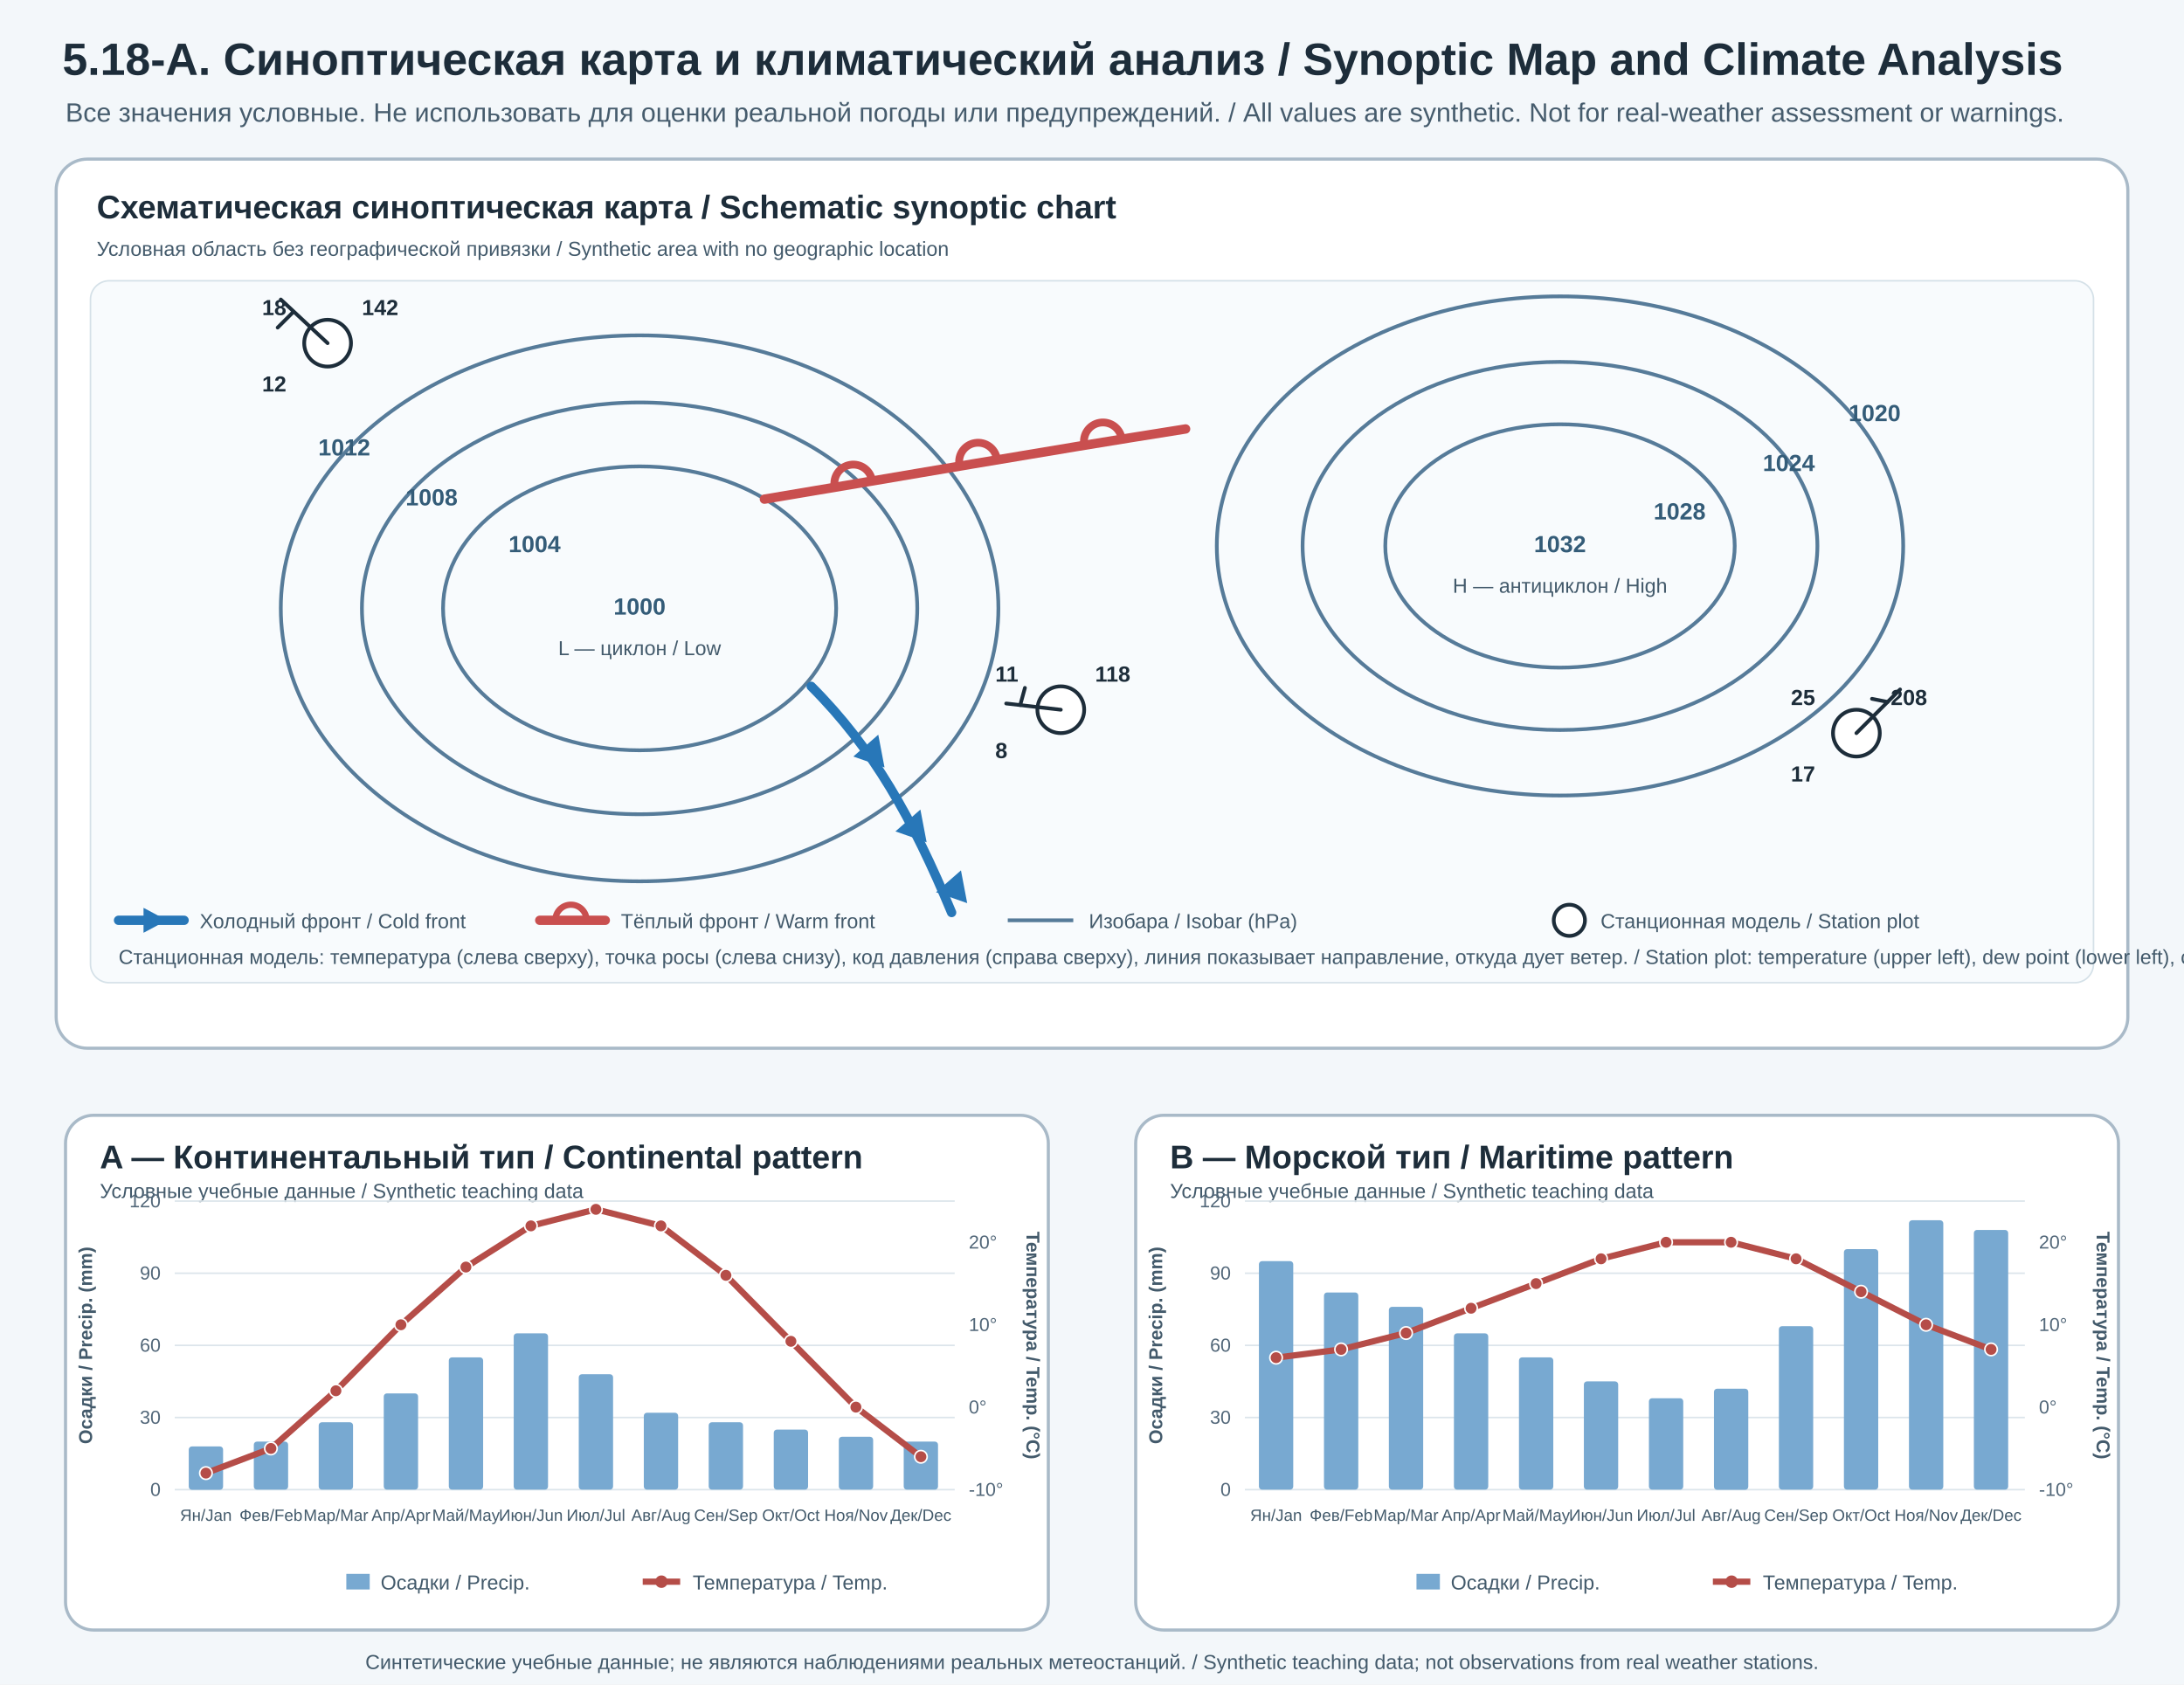
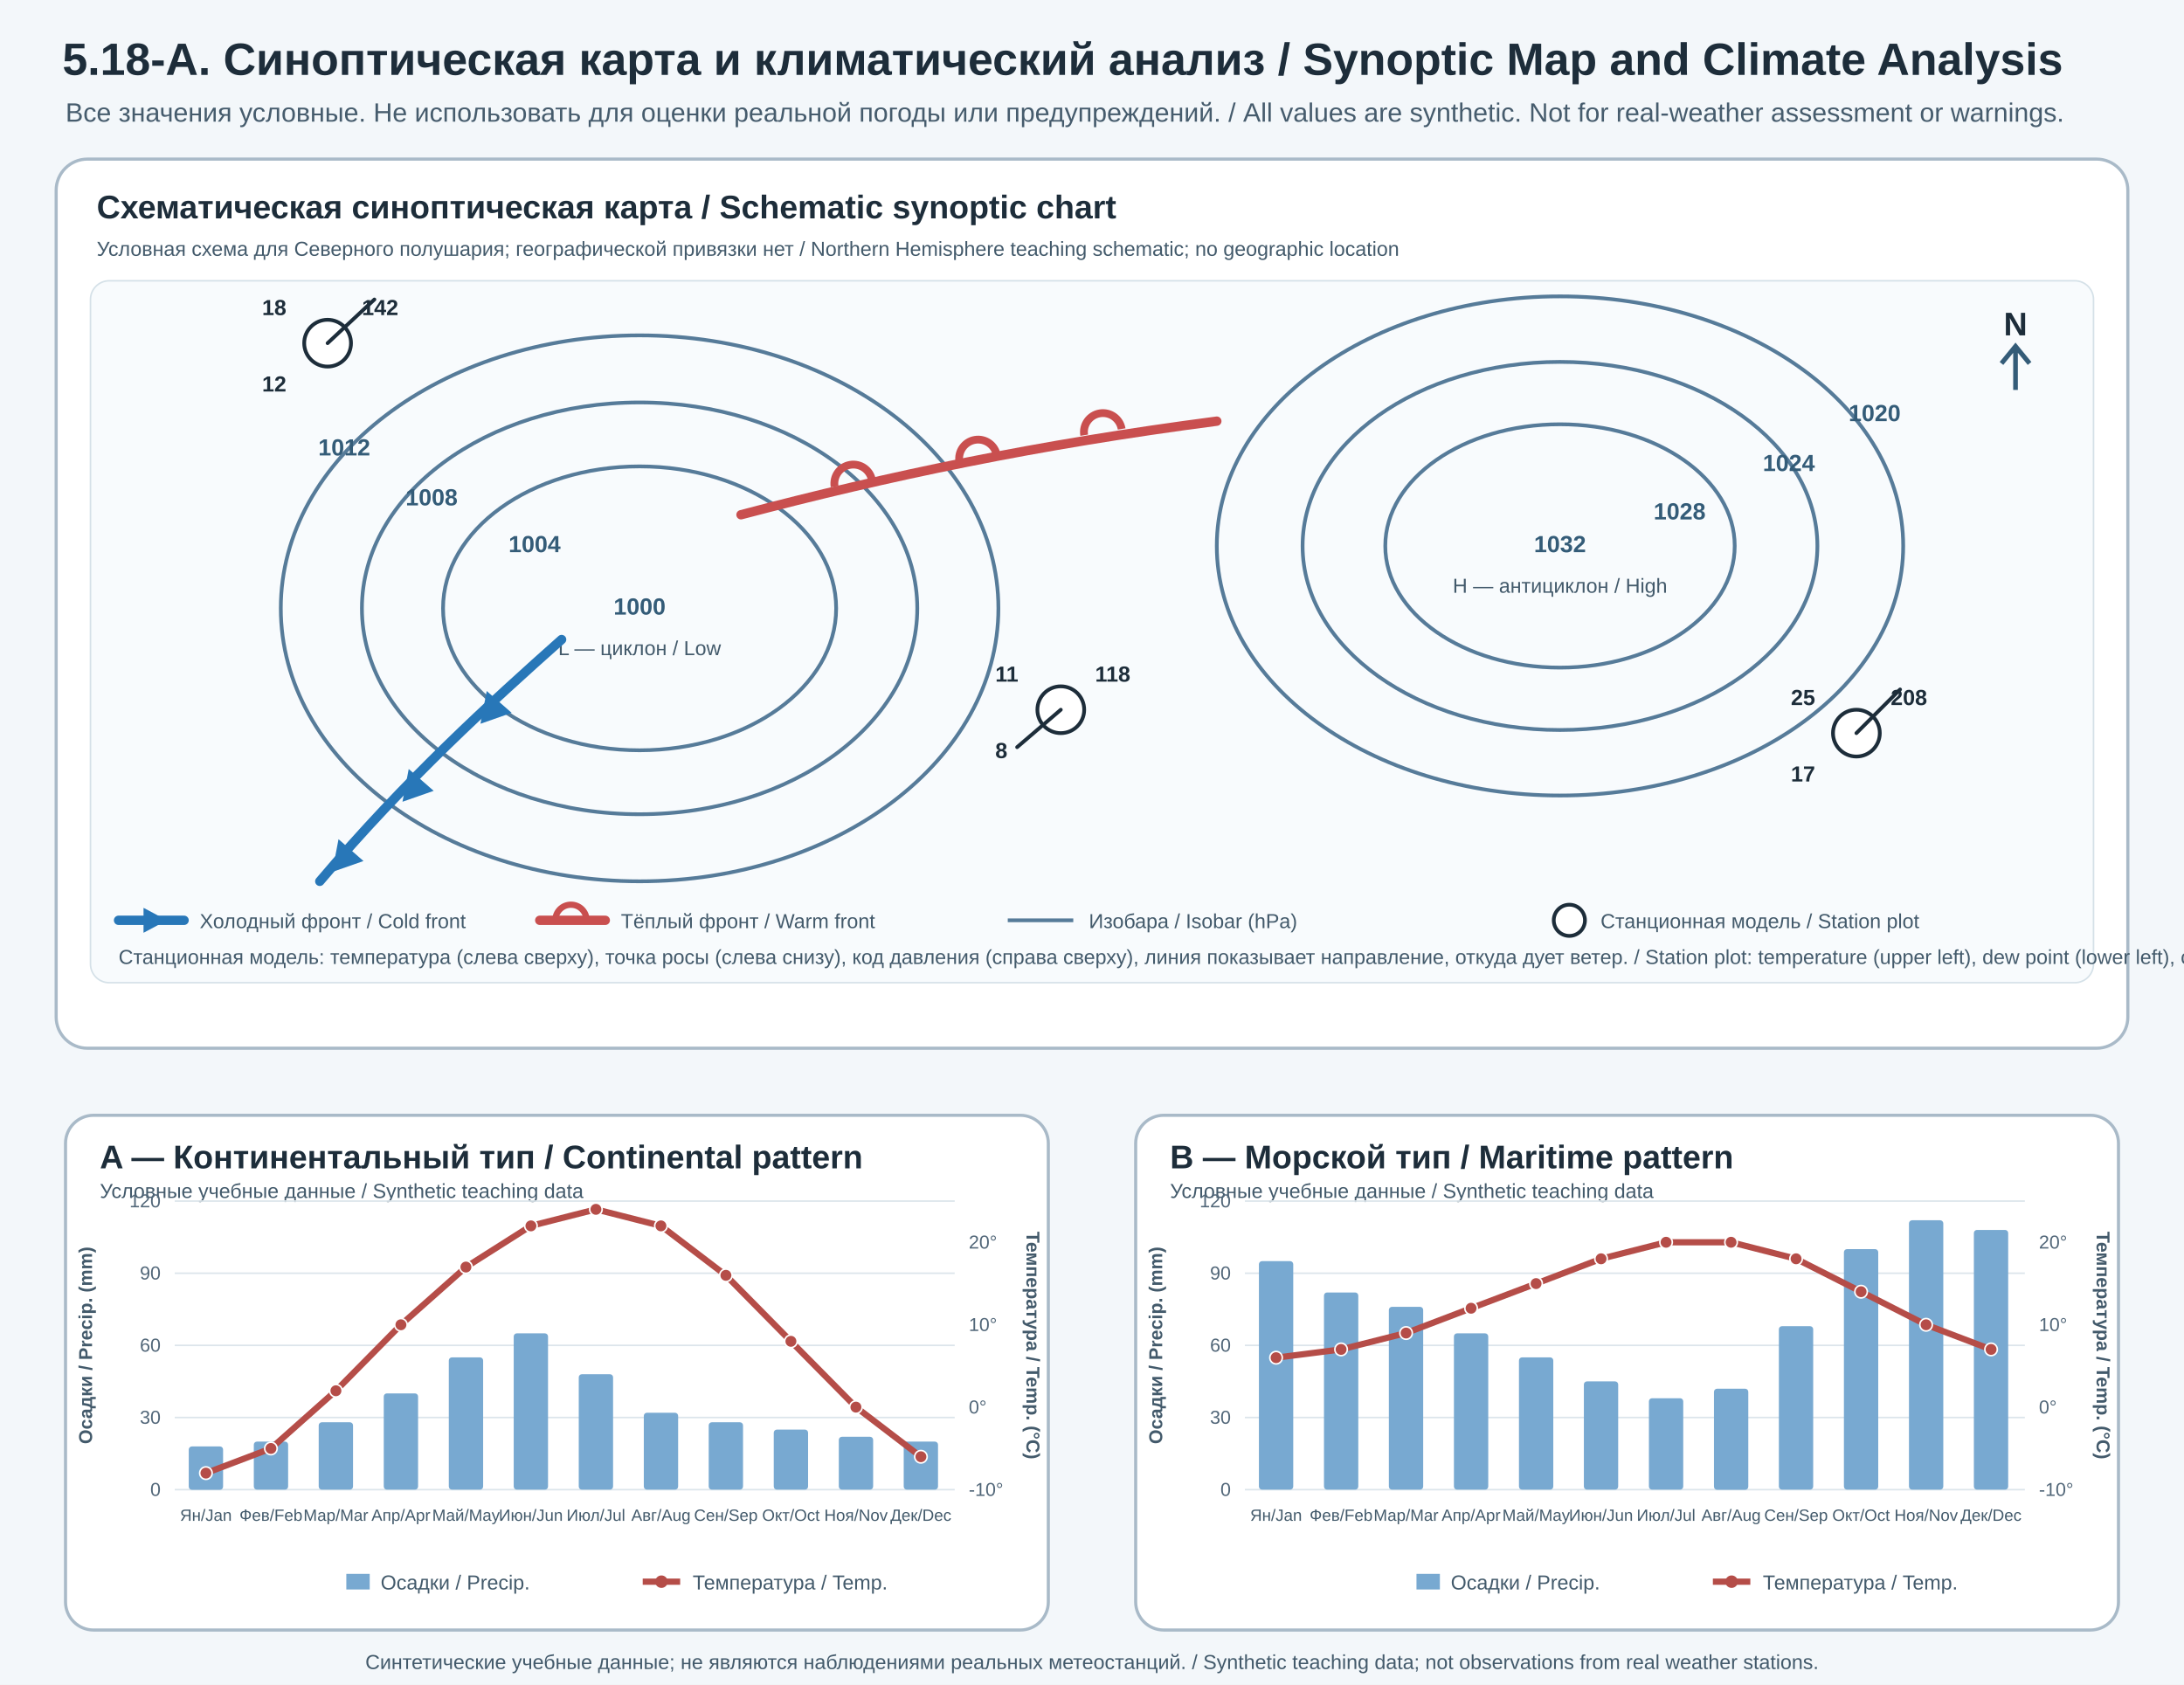
<svg xmlns="http://www.w3.org/2000/svg" viewBox="0 0 1400 1080" role="img" aria-labelledby="title desc">
  <style>
text{font-family:Arial,Helvetica,sans-serif;fill:#1D2D3A}.title{font-size:29px;font-weight:700}.sub{font-size:17px;fill:#465C6D}.panelTitle{font-size:21px;font-weight:700}.small{font-size:13px;fill:#435A6B}.tick{font-size:12px;fill:#526779}.month{font-size:10.5px;fill:#435A6B}.axis{font-size:12px;font-weight:600;fill:#435A6B}.iso{fill:none;stroke:#567B99;stroke-width:2.4}.isotext{font-size:15px;font-weight:700;fill:#345C78}.grid{stroke:#DCE5EB;stroke-width:1}.cold{fill:none;stroke:#2877B8;stroke-width:6;stroke-linecap:round}.warm{fill:none;stroke:#C94F4F;stroke-width:6;stroke-linecap:round}.station{fill:white;stroke:#1D2D3A;stroke-width:2.4}.stxt{font-size:14px;font-weight:700}.wind{stroke:#1D2D3A;stroke-width:2.4;stroke-linecap:round}
</style>
  <rect width="1400" height="1080" fill="#F3F7FA" />
  <text x="40" y="48" class="title">5.18-A. Синоптическая карта и климатический анализ / Synoptic Map and Climate Analysis</text>
  <text x="42" y="78" class="sub">Все значения условные. Не использовать для оценки реальной погоды или предупреждений. / All values are synthetic. Not for real-weather assessment or warnings.</text>
  <rect x="36" y="102" width="1328" height="570" rx="20" fill="#fff" stroke="#A9BAC8" stroke-width="2" />
  <text x="62" y="140" class="panelTitle">Схематическая синоптическая карта / Schematic synoptic chart</text>
-   <text x="62" y="164" class="small">Условная область без географической привязки / Synthetic area with no geographic location</text>
+   <text x="62" y="164" class="small">Условная схема для Северного полушария; географической привязки нет / Northern Hemisphere teaching schematic; no geographic location</text>
  <rect x="58" y="180" width="1284" height="450" rx="12" fill="#F8FBFD" stroke="#D5E1E8" />
+   <text x="1292" y="215" class="panelTitle" text-anchor="middle">N</text>
+   <path d="M1292 222 L1292 250 M1283 233 L1292 222 L1301 233" fill="none" stroke="#345C78" stroke-width="3" />
  <ellipse class="iso" cx="410" cy="390" rx="230" ry="175" />
  <ellipse class="iso" cx="410" cy="390" rx="178" ry="132" />
  <ellipse class="iso" cx="410" cy="390" rx="126" ry="91" />
  <text class="isotext" x="204" y="292">1012</text>
  <text class="isotext" x="260" y="324">1008</text>
  <text class="isotext" x="326" y="354">1004</text>
  <text class="isotext" x="410" y="394" text-anchor="middle">1000</text>
  <text x="410" y="420" text-anchor="middle" class="small">L — циклон / Low</text>
  <ellipse class="iso" cx="1000" cy="350" rx="220" ry="160" />
  <ellipse class="iso" cx="1000" cy="350" rx="165" ry="118" />
  <ellipse class="iso" cx="1000" cy="350" rx="112" ry="78" />
  <text class="isotext" x="1185" y="270">1020</text>
  <text class="isotext" x="1130" y="302">1024</text>
  <text class="isotext" x="1060" y="333">1028</text>
  <text class="isotext" x="1000" y="354" text-anchor="middle">1032</text>
  <text x="1000" y="380" text-anchor="middle" class="small">H — антициклон / High</text>
-   <path class="cold" d="M 520 440 C 560 480, 585 525, 610 585" />
-   <polygon points="547,485 563,471 567,492" fill="#2877B8" />
-   <polygon points="574,533 590,519 594,540" fill="#2877B8" />
-   <polygon points="600,572 616,558 620,579" fill="#2877B8" />
-   <path class="warm" d="M 490 320 C 580 305, 665 290, 760 275" />
-   <path d="M 535 312 A 12 12 0 0 1 559 308 M 615 298 A 12 12 0 0 1 639 294 M 695 285 A 12 12 0 0 1 719 281" fill="none" stroke="#C94F4F" stroke-width="5" />
+   <path class="cold" d="M 360 410 C 315 450, 260 500, 205 565" />
+   <polygon points="312,443 328,457 308,464" fill="#2877B8" />
+   <polygon points="262,493 278,507 258,514" fill="#2877B8" />
+   <polygon points="217,538 233,552 213,559" fill="#2877B8" />
+   <path class="warm" d="M 475 330 C 570 305, 665 285, 780 270" />
+   <path d="M 535 312 A 12 12 0 0 1 559 308 M 615 296 A 12 12 0 0 1 639 292 M 695 279 A 12 12 0 0 1 719 275" fill="none" stroke="#C94F4F" stroke-width="5" />
  <g transform="translate(210 220)">
    <circle class="station" r="15" />
    <text class="stxt" x="-42" y="-18">18</text>
    <text class="stxt" x="-42" y="31">12</text>
    <text class="stxt" x="22" y="-18">142</text>
-     <line class="wind" x1="0" y1="0" x2="-30" y2="-28" />
-     <line class="wind" x1="-22" y1="-20" x2="-32" y2="-10" />
+     <line class="wind" x1="0" y1="0" x2="30" y2="-28" />
  </g>
  <g transform="translate(680 455)">
    <circle class="station" r="15" />
    <text class="stxt" x="-42" y="-18">11</text>
    <text class="stxt" x="-42" y="31">8</text>
    <text class="stxt" x="22" y="-18">118</text>
-     <line class="wind" x1="0" y1="0" x2="-35" y2="-4" />
-     <line class="wind" x1="-26" y1="-3" x2="-23" y2="-14" />
+     <line class="wind" x1="0" y1="0" x2="-28" y2="24" />
  </g>
  <g transform="translate(1190 470)">
    <circle class="station" r="15" />
    <text class="stxt" x="-42" y="-18">25</text>
    <text class="stxt" x="-42" y="31">17</text>
    <text class="stxt" x="22" y="-18">208</text>
    <line class="wind" x1="0" y1="0" x2="28" y2="-28" />
-     <line class="wind" x1="20" y1="-20" x2="10" y2="-22" />
  </g>
  <g transform="translate(76 590)">
    <line x1="0" y1="0" x2="42" y2="0" class="cold" />
    <polygon points="16,-8 31,0 16,8" fill="#2877B8" />
    <text x="52" y="5" class="small">Холодный фронт / Cold front</text>
    <line x1="270" y1="0" x2="312" y2="0" class="warm" />
    <path d="M 280 0 A 10 10 0 0 1 300 0" fill="none" stroke="#C94F4F" stroke-width="4" />
    <text x="322" y="5" class="small">Тёплый фронт / Warm front</text>
    <line x1="570" y1="0" x2="612" y2="0" class="iso" />
    <text x="622" y="5" class="small">Изобара / Isobar (hPa)</text>
    <circle cx="930" cy="0" r="10" class="station" />
    <text x="950" y="5" class="small">Станционная модель / Station plot</text>
  </g>
  <text x="76" y="618" class="small">Станционная модель: температура (слева сверху), точка росы (слева снизу), код давления (справа сверху), линия показывает направление, откуда дует ветер. / Station plot: temperature (upper left), dew point (lower left), coded pressure (upper right); the staff points from the direction the wind comes.</text>
  <g>
    <rect x="42" y="715" width="630" height="330" rx="18" fill="#fff" stroke="#A9BAC8" stroke-width="2" />
    <text x="64" y="749" class="panelTitle">A — Континентальный тип / Continental pattern</text>
    <text x="64" y="768" class="small">Условные учебные данные / Synthetic teaching data</text>
    <line x1="112" y1="955" x2="612" y2="955" class="grid" />
    <text x="103" y="959" class="tick" text-anchor="end">0</text>
    <line x1="112" y1="908.75" x2="612" y2="908.75" class="grid" />
    <text x="103" y="912.75" class="tick" text-anchor="end">30</text>
    <line x1="112" y1="862.5" x2="612" y2="862.5" class="grid" />
    <text x="103" y="866.5" class="tick" text-anchor="end">60</text>
    <line x1="112" y1="816.25" x2="612" y2="816.25" class="grid" />
    <text x="103" y="820.25" class="tick" text-anchor="end">90</text>
    <line x1="112" y1="770" x2="612" y2="770" class="grid" />
    <text x="103" y="774" class="tick" text-anchor="end">120</text>
    <rect x="121.0" y="927.3" width="22" height="27.8" fill="#78A9D1" rx="2" />
    <rect x="162.7" y="924.2" width="22" height="30.8" fill="#78A9D1" rx="2" />
    <rect x="204.3" y="911.8" width="22" height="43.2" fill="#78A9D1" rx="2" />
    <rect x="246.0" y="893.3" width="22" height="61.7" fill="#78A9D1" rx="2" />
    <rect x="287.7" y="870.2" width="22" height="84.8" fill="#78A9D1" rx="2" />
    <rect x="329.3" y="854.8" width="22" height="100.2" fill="#78A9D1" rx="2" />
    <rect x="371.0" y="881.0" width="22" height="74.0" fill="#78A9D1" rx="2" />
    <rect x="412.7" y="905.7" width="22" height="49.3" fill="#78A9D1" rx="2" />
    <rect x="454.3" y="911.8" width="22" height="43.2" fill="#78A9D1" rx="2" />
    <rect x="496.0" y="916.5" width="22" height="38.5" fill="#78A9D1" rx="2" />
    <rect x="537.7" y="921.1" width="22" height="33.9" fill="#78A9D1" rx="2" />
    <rect x="579.3" y="924.2" width="22" height="30.8" fill="#78A9D1" rx="2" />
    <path d="M 132.0 944.4 L 173.7 928.6 L 215.3 891.6 L 257.0 849.3 L 298.7 812.3 L 340.3 785.9 L 382.0 775.3 L 423.7 785.9 L 465.3 817.6 L 507.0 859.9 L 548.7 902.1 L 590.3 933.9" fill="none" stroke="#B54D48" stroke-width="4" stroke-linecap="round" stroke-linejoin="round" />
    <circle cx="132" cy="944.4" r="4" fill="#B54D48" stroke="white" stroke-width="1" />
    <circle cx="173.667" cy="928.6" r="4" fill="#B54D48" stroke="white" stroke-width="1" />
    <circle cx="215.333" cy="891.6" r="4" fill="#B54D48" stroke="white" stroke-width="1" />
    <circle cx="257" cy="849.3" r="4" fill="#B54D48" stroke="white" stroke-width="1" />
    <circle cx="298.667" cy="812.3" r="4" fill="#B54D48" stroke="white" stroke-width="1" />
    <circle cx="340.333" cy="785.9" r="4" fill="#B54D48" stroke="white" stroke-width="1" />
    <circle cx="382" cy="775.3" r="4" fill="#B54D48" stroke="white" stroke-width="1" />
    <circle cx="423.667" cy="785.9" r="4" fill="#B54D48" stroke="white" stroke-width="1" />
    <circle cx="465.333" cy="817.6" r="4" fill="#B54D48" stroke="white" stroke-width="1" />
    <circle cx="507" cy="859.9" r="4" fill="#B54D48" stroke="white" stroke-width="1" />
    <circle cx="548.667" cy="902.1" r="4" fill="#B54D48" stroke="white" stroke-width="1" />
    <circle cx="590.333" cy="933.9" r="4" fill="#B54D48" stroke="white" stroke-width="1" />
    <text x="132.0" y="975" class="month" text-anchor="middle">Ян/Jan</text>
    <text x="173.7" y="975" class="month" text-anchor="middle">Фев/Feb</text>
    <text x="215.3" y="975" class="month" text-anchor="middle">Мар/Mar</text>
    <text x="257.0" y="975" class="month" text-anchor="middle">Апр/Apr</text>
    <text x="298.7" y="975" class="month" text-anchor="middle">Май/May</text>
    <text x="340.3" y="975" class="month" text-anchor="middle">Июн/Jun</text>
    <text x="382.0" y="975" class="month" text-anchor="middle">Июл/Jul</text>
    <text x="423.7" y="975" class="month" text-anchor="middle">Авг/Aug</text>
    <text x="465.3" y="975" class="month" text-anchor="middle">Сен/Sep</text>
    <text x="507.0" y="975" class="month" text-anchor="middle">Окт/Oct</text>
    <text x="548.7" y="975" class="month" text-anchor="middle">Ноя/Nov</text>
    <text x="590.3" y="975" class="month" text-anchor="middle">Дек/Dec</text>
    <text x="621" y="959" class="tick">-10°</text>
    <text x="621" y="906.143" class="tick">0°</text>
    <text x="621" y="853.286" class="tick">10°</text>
    <text x="621" y="800.429" class="tick">20°</text>
    <text x="59" y="862.5" class="axis" transform="rotate(-90 59 862.5)" text-anchor="middle">Осадки / Precip. (mm)</text>
    <text x="658" y="862.5" class="axis" transform="rotate(90 658 862.5)" text-anchor="middle">Температура / Temp. (°C)</text>
    <rect x="222" y="1009" width="15" height="10" fill="#78A9D1" />
    <text x="244" y="1019" class="small">Осадки / Precip.</text>
    <line x1="412" y1="1014" x2="436" y2="1014" stroke="#B54D48" stroke-width="4" />
    <circle cx="424" cy="1014" r="4" fill="#B54D48" />
    <text x="444" y="1019" class="small">Температура / Temp.</text>
  </g>
  <g>
    <rect x="728" y="715" width="630" height="330" rx="18" fill="#fff" stroke="#A9BAC8" stroke-width="2" />
    <text x="750" y="749" class="panelTitle">B — Морской тип / Maritime pattern</text>
    <text x="750" y="768" class="small">Условные учебные данные / Synthetic teaching data</text>
    <line x1="798" y1="955" x2="1298" y2="955" class="grid" />
    <text x="789" y="959" class="tick" text-anchor="end">0</text>
    <line x1="798" y1="908.75" x2="1298" y2="908.75" class="grid" />
    <text x="789" y="912.75" class="tick" text-anchor="end">30</text>
    <line x1="798" y1="862.5" x2="1298" y2="862.5" class="grid" />
    <text x="789" y="866.5" class="tick" text-anchor="end">60</text>
    <line x1="798" y1="816.25" x2="1298" y2="816.25" class="grid" />
    <text x="789" y="820.25" class="tick" text-anchor="end">90</text>
    <line x1="798" y1="770" x2="1298" y2="770" class="grid" />
    <text x="789" y="774" class="tick" text-anchor="end">120</text>
    <rect x="807.0" y="808.5" width="22" height="146.5" fill="#78A9D1" rx="2" />
    <rect x="848.7" y="828.6" width="22" height="126.4" fill="#78A9D1" rx="2" />
    <rect x="890.3" y="837.8" width="22" height="117.2" fill="#78A9D1" rx="2" />
    <rect x="932.0" y="854.8" width="22" height="100.2" fill="#78A9D1" rx="2" />
    <rect x="973.7" y="870.2" width="22" height="84.8" fill="#78A9D1" rx="2" />
    <rect x="1015.3" y="885.6" width="22" height="69.4" fill="#78A9D1" rx="2" />
    <rect x="1057.0" y="896.4" width="22" height="58.6" fill="#78A9D1" rx="2" />
    <rect x="1098.7" y="890.3" width="22" height="64.8" fill="#78A9D1" rx="2" />
    <rect x="1140.3" y="850.2" width="22" height="104.8" fill="#78A9D1" rx="2" />
    <rect x="1182.0" y="800.8" width="22" height="154.2" fill="#78A9D1" rx="2" />
    <rect x="1223.7" y="782.3" width="22" height="172.7" fill="#78A9D1" rx="2" />
    <rect x="1265.3" y="788.5" width="22" height="166.5" fill="#78A9D1" rx="2" />
    <path d="M 818.0 870.4 L 859.7 865.1 L 901.3 854.6 L 943.0 838.7 L 984.7 822.9 L 1026.3 807.0 L 1068.0 796.4 L 1109.7 796.4 L 1151.3 807.0 L 1193.0 828.1 L 1234.7 849.3 L 1276.3 865.1" fill="none" stroke="#B54D48" stroke-width="4" stroke-linecap="round" stroke-linejoin="round" />
    <circle cx="818" cy="870.4" r="4" fill="#B54D48" stroke="white" stroke-width="1" />
    <circle cx="859.667" cy="865.1" r="4" fill="#B54D48" stroke="white" stroke-width="1" />
    <circle cx="901.333" cy="854.6" r="4" fill="#B54D48" stroke="white" stroke-width="1" />
    <circle cx="943" cy="838.7" r="4" fill="#B54D48" stroke="white" stroke-width="1" />
    <circle cx="984.667" cy="822.9" r="4" fill="#B54D48" stroke="white" stroke-width="1" />
    <circle cx="1026.333" cy="807.0" r="4" fill="#B54D48" stroke="white" stroke-width="1" />
    <circle cx="1068" cy="796.4" r="4" fill="#B54D48" stroke="white" stroke-width="1" />
    <circle cx="1109.667" cy="796.4" r="4" fill="#B54D48" stroke="white" stroke-width="1" />
    <circle cx="1151.333" cy="807.0" r="4" fill="#B54D48" stroke="white" stroke-width="1" />
    <circle cx="1193" cy="828.1" r="4" fill="#B54D48" stroke="white" stroke-width="1" />
    <circle cx="1234.667" cy="849.3" r="4" fill="#B54D48" stroke="white" stroke-width="1" />
    <circle cx="1276.333" cy="865.1" r="4" fill="#B54D48" stroke="white" stroke-width="1" />
    <text x="818.0" y="975" class="month" text-anchor="middle">Ян/Jan</text>
    <text x="859.7" y="975" class="month" text-anchor="middle">Фев/Feb</text>
    <text x="901.3" y="975" class="month" text-anchor="middle">Мар/Mar</text>
    <text x="943.0" y="975" class="month" text-anchor="middle">Апр/Apr</text>
    <text x="984.7" y="975" class="month" text-anchor="middle">Май/May</text>
    <text x="1026.3" y="975" class="month" text-anchor="middle">Июн/Jun</text>
    <text x="1068.0" y="975" class="month" text-anchor="middle">Июл/Jul</text>
    <text x="1109.7" y="975" class="month" text-anchor="middle">Авг/Aug</text>
    <text x="1151.3" y="975" class="month" text-anchor="middle">Сен/Sep</text>
    <text x="1193.0" y="975" class="month" text-anchor="middle">Окт/Oct</text>
    <text x="1234.7" y="975" class="month" text-anchor="middle">Ноя/Nov</text>
    <text x="1276.3" y="975" class="month" text-anchor="middle">Дек/Dec</text>
    <text x="1307" y="959" class="tick">-10°</text>
    <text x="1307" y="906.143" class="tick">0°</text>
    <text x="1307" y="853.286" class="tick">10°</text>
    <text x="1307" y="800.429" class="tick">20°</text>
    <text x="745" y="862.5" class="axis" transform="rotate(-90 745 862.5)" text-anchor="middle">Осадки / Precip. (mm)</text>
    <text x="1344" y="862.5" class="axis" transform="rotate(90 1344 862.5)" text-anchor="middle">Температура / Temp. (°C)</text>
    <rect x="908" y="1009" width="15" height="10" fill="#78A9D1" />
    <text x="930" y="1019" class="small">Осадки / Precip.</text>
    <line x1="1098" y1="1014" x2="1122" y2="1014" stroke="#B54D48" stroke-width="4" />
    <circle cx="1110" cy="1014" r="4" fill="#B54D48" />
    <text x="1130" y="1019" class="small">Температура / Temp.</text>
  </g>
  <text x="700" y="1070" text-anchor="middle" class="small">Синтетические учебные данные; не являются наблюдениями реальных метеостанций. / Synthetic teaching data; not observations from real weather stations.</text>
</svg>
